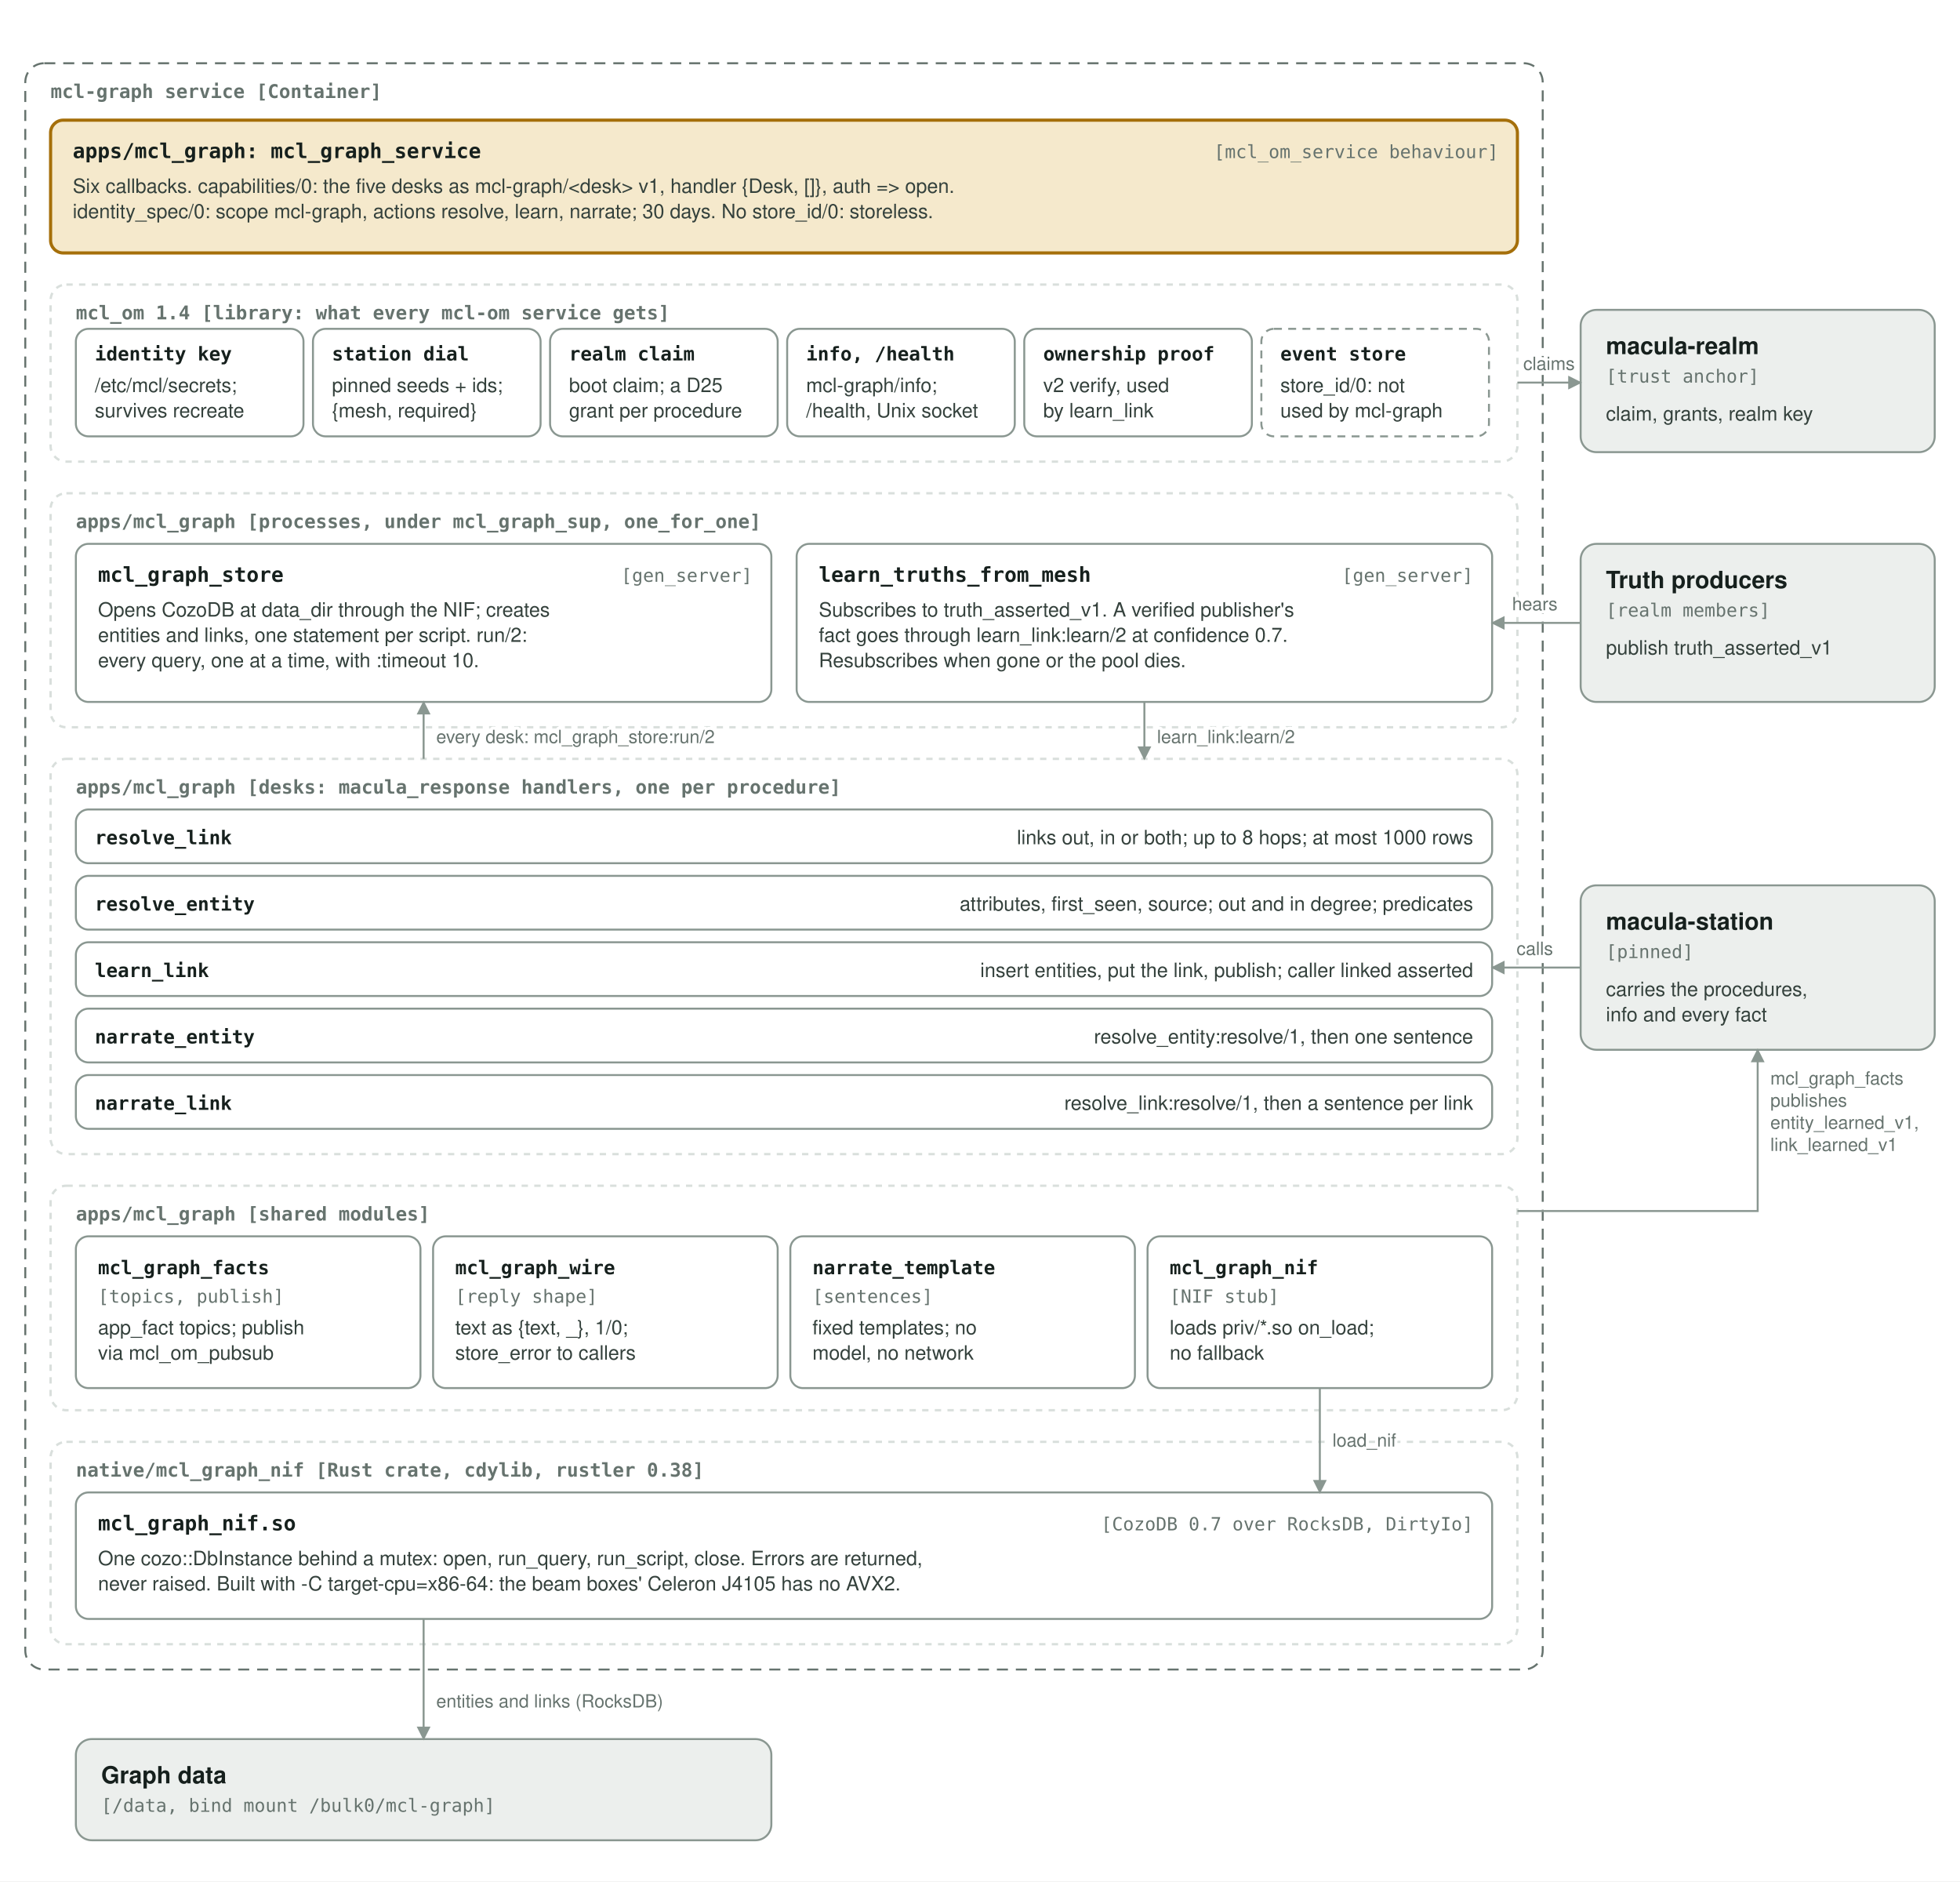
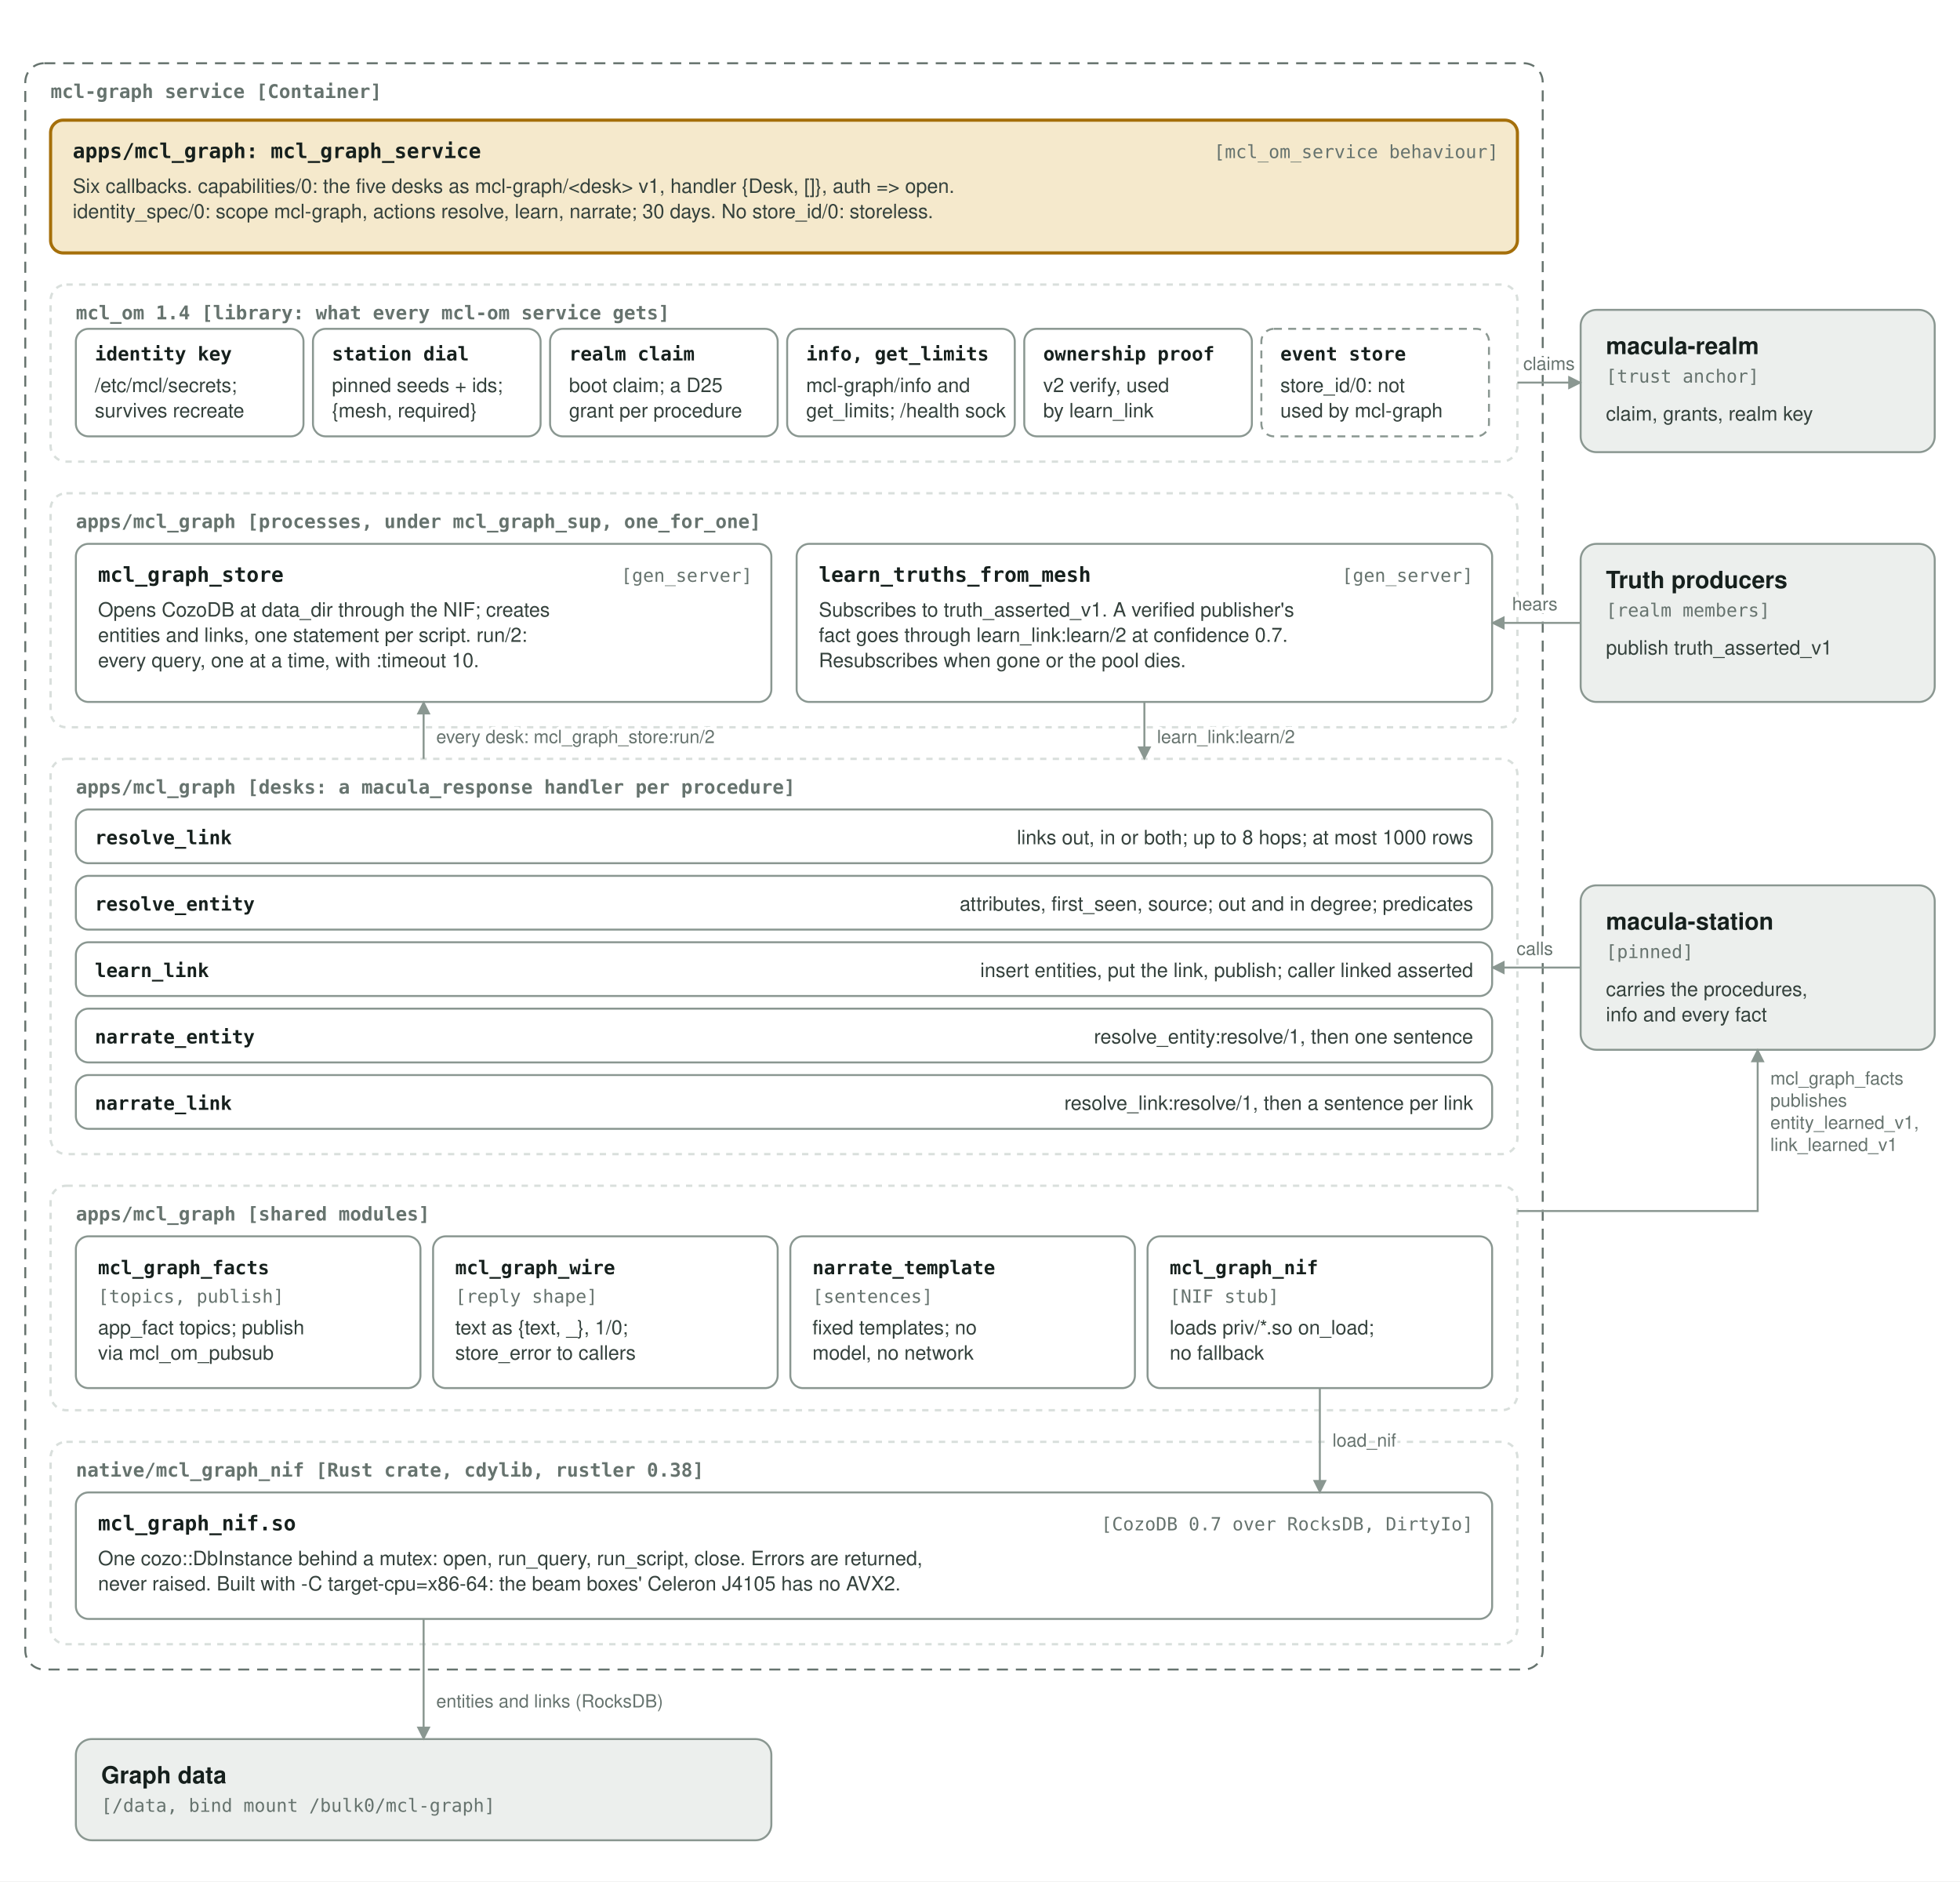
<svg xmlns="http://www.w3.org/2000/svg" viewBox="0 0 1240 1190" role="img" aria-label="mcl-graph components">
  <style>
.t-name { font-family: "Atkinson Hyperlegible", "Segoe UI", system-ui, -apple-system, Helvetica, Arial, sans-serif; font-size: 15px; font-weight: 700; }
.t-desc { font-family: "Atkinson Hyperlegible", "Segoe UI", system-ui, -apple-system, Helvetica, Arial, sans-serif; font-size: 12.5px; }
.t-rel { font-family: "Atkinson Hyperlegible", "Segoe UI", system-ui, -apple-system, Helvetica, Arial, sans-serif; font-size: 11.5px; paint-order: stroke; stroke-width: 4px; stroke-linejoin: round; }
.t-code { font-family: "JetBrains Mono", ui-monospace, Menlo, Consolas, monospace; font-size: 13px; font-weight: 600; }
.t-small { font-size: 12px; }
.t-type { font-family: "JetBrains Mono", ui-monospace, Menlo, Consolas, monospace; font-size: 11.5px; }
.t-bound { font-family: "JetBrains Mono", ui-monospace, Menlo, Consolas, monospace; font-size: 12px; font-weight: 600; }
.edge { fill: none; stroke-width: 1.25; }
.edge-later { fill: none; stroke-width: 1.25; stroke-dasharray: 5 4; }
.bg { fill: #FFFFFF; }
.b-sys { fill: #F5E9CC; stroke: #A56F0A; stroke-width: 2; }
.b-ext { fill: #ECEFED; stroke: #8A9791; stroke-width: 1.25; }
.b-per { fill: #E3EBF2; stroke: #3B5B7A; stroke-width: 1.25; }
.b-cmp { fill: #FFFFFF; stroke: #8A9791; stroke-width: 1.25; }
.b-later { fill: none; stroke: #8A9791; stroke-width: 1.25; stroke-dasharray: 5 4; }
.bound { fill: none; stroke: #66736E; stroke-width: 1.25; stroke-dasharray: 7 5; }
.bound-in { fill: none; stroke: #D9DFDC; stroke-width: 1.5; stroke-dasharray: 4 4; }
.head { fill: #3B5B7A; }
.t-name { fill: #16201D; }
.t-code { fill: #16201D; }
.t-type { fill: #66736E; }
.t-desc { fill: #34413C; }
.t-bound { fill: #66736E; }
.t-rel { fill: #66736E; stroke: #FFFFFF; }
.edge, .edge-later { stroke: #8A9791; }
.arrowhead { fill: #8A9791; }
@media (prefers-color-scheme: dark) {
.bg { fill: #171F1C; }
.b-sys { fill: #3A2E13; stroke: #E3AA3C; stroke-width: 2; }
.b-ext { fill: #1C2421; stroke: #7D8B85; stroke-width: 1.25; }
.b-per { fill: #1D2A36; stroke: #8EB4D8; stroke-width: 1.25; }
.b-cmp { fill: #171F1C; stroke: #7D8B85; stroke-width: 1.25; }
.b-later { fill: none; stroke: #7D8B85; stroke-width: 1.25; stroke-dasharray: 5 4; }
.bound { fill: none; stroke: #93A09A; stroke-width: 1.25; stroke-dasharray: 7 5; }
.bound-in { fill: none; stroke: #2A3431; stroke-width: 1.5; stroke-dasharray: 4 4; }
.head { fill: #8EB4D8; }
.t-name { fill: #E6ECE9; }
.t-code { fill: #E6ECE9; }
.t-type { fill: #93A09A; }
.t-desc { fill: #C3CDC8; }
.t-bound { fill: #93A09A; }
.t-rel { fill: #93A09A; stroke: #171F1C; }
.edge, .edge-later { stroke: #7D8B85; }
.arrowhead { fill: #7D8B85; }
}
</style>
  <defs>
    <marker id="a" viewBox="0 0 10 10" refX="9" refY="5" markerWidth="7" markerHeight="7" orient="auto-start-reverse">
      <path class="arrowhead" d="M0 0L10 5L0 10z" />
    </marker>
  </defs>
  <rect class="bg" x="0" y="0" width="1240" height="1190" />
  <rect class="bound" x="16" y="40" width="960" height="1016" rx="12" />
  <text class="t-bound" x="32" y="62">mcl-graph service [Container]</text>
  <rect class="b-sys" x="32" y="76" width="928" height="84" rx="8" />
  <text class="t-code" x="46" y="100">apps/mcl_graph: mcl_graph_service</text>
  <text class="t-type" x="948" y="100" text-anchor="end">[mcl_om_service behaviour]</text>
  <text class="t-desc" x="46" y="122">Six callbacks. capabilities/0: the five desks as mcl-graph/&lt;desk&gt; v1, handler {Desk, []}, auth =&gt; open.</text>
  <text class="t-desc" x="46" y="138">identity_spec/0: scope mcl-graph, actions resolve, learn, narrate; 30 days. No store_id/0: storeless.</text>
  <rect class="bound-in" x="32" y="180" width="928" height="112" rx="10" />
  <text class="t-bound" x="48" y="202">mcl_om 1.4 [library: what every mcl-om service gets]</text>
  <rect class="b-cmp" x="48" y="208" width="144" height="68" rx="8" />
  <text class="t-code t-small" x="60" y="228">identity key</text>
  <text class="t-desc" x="60" y="248">/etc/mcl/secrets;</text>
  <text class="t-desc" x="60" y="264">survives recreate</text>
  <rect class="b-cmp" x="198" y="208" width="144" height="68" rx="8" />
  <text class="t-code t-small" x="210" y="228">station dial</text>
  <text class="t-desc" x="210" y="248">pinned seeds + ids;</text>
  <text class="t-desc" x="210" y="264">{mesh, required}</text>
  <rect class="b-cmp" x="348" y="208" width="144" height="68" rx="8" />
  <text class="t-code t-small" x="360" y="228">realm claim</text>
  <text class="t-desc" x="360" y="248">boot claim; a D25</text>
  <text class="t-desc" x="360" y="264">grant per procedure</text>
  <rect class="b-cmp" x="498" y="208" width="144" height="68" rx="8" />
-   <text class="t-code t-small" x="510" y="228">info, /health</text>
-   <text class="t-desc" x="510" y="248">mcl-graph/info;</text>
-   <text class="t-desc" x="510" y="264">/health, Unix socket</text>
+   <text class="t-code t-small" x="510" y="228">info, get_limits</text>
+   <text class="t-desc" x="510" y="248">mcl-graph/info and</text>
+   <text class="t-desc" x="510" y="264">get_limits; /health sock</text>
  <rect class="b-cmp" x="648" y="208" width="144" height="68" rx="8" />
  <text class="t-code t-small" x="660" y="228">ownership proof</text>
  <text class="t-desc" x="660" y="248">v2 verify, used</text>
  <text class="t-desc" x="660" y="264">by learn_link</text>
  <rect class="b-later" x="798" y="208" width="144" height="68" rx="8" />
  <text class="t-code t-small" x="810" y="228">event store</text>
  <text class="t-desc" x="810" y="248">store_id/0: not</text>
  <text class="t-desc" x="810" y="264">used by mcl-graph</text>
  <rect class="bound-in" x="32" y="312" width="928" height="148" rx="10" />
  <text class="t-bound" x="48" y="334">apps/mcl_graph [processes, under mcl_graph_sup, one_for_one]</text>
  <rect class="b-cmp" x="48" y="344" width="440" height="100" rx="8" />
  <text class="t-code" x="62" y="368">mcl_graph_store</text>
  <text class="t-type" x="476" y="368" text-anchor="end">[gen_server]</text>
  <text class="t-desc" x="62" y="390">Opens CozoDB at data_dir through the NIF; creates</text>
  <text class="t-desc" x="62" y="406">entities and links, one statement per script. run/2:</text>
  <text class="t-desc" x="62" y="422">every query, one at a time, with :timeout 10.</text>
  <rect class="b-cmp" x="504" y="344" width="440" height="100" rx="8" />
  <text class="t-code" x="518" y="368">learn_truths_from_mesh</text>
  <text class="t-type" x="932" y="368" text-anchor="end">[gen_server]</text>
  <text class="t-desc" x="518" y="390">Subscribes to truth_asserted_v1. A verified publisher's</text>
  <text class="t-desc" x="518" y="406">fact goes through learn_link:learn/2 at confidence 0.7.</text>
  <text class="t-desc" x="518" y="422">Resubscribes when gone or the pool dies.</text>
  <rect class="bound-in" x="32" y="480" width="928" height="250" rx="10" />
-   <text class="t-bound" x="48" y="502">apps/mcl_graph [desks: macula_response handlers, one per procedure]</text>
+   <text class="t-bound" x="48" y="502">apps/mcl_graph [desks: a macula_response handler per procedure]</text>
  <rect class="b-cmp" x="48" y="512" width="896" height="34" rx="8" />
  <text class="t-code t-small" x="60" y="534">resolve_link</text>
  <text class="t-desc" x="932" y="534" text-anchor="end">links out, in or both; up to 8 hops; at most 1000 rows</text>
  <rect class="b-cmp" x="48" y="554" width="896" height="34" rx="8" />
  <text class="t-code t-small" x="60" y="576">resolve_entity</text>
  <text class="t-desc" x="932" y="576" text-anchor="end">attributes, first_seen, source; out and in degree; predicates</text>
  <rect class="b-cmp" x="48" y="596" width="896" height="34" rx="8" />
  <text class="t-code t-small" x="60" y="618">learn_link</text>
  <text class="t-desc" x="932" y="618" text-anchor="end">insert entities, put the link, publish; caller linked asserted</text>
  <rect class="b-cmp" x="48" y="638" width="896" height="34" rx="8" />
  <text class="t-code t-small" x="60" y="660">narrate_entity</text>
  <text class="t-desc" x="932" y="660" text-anchor="end">resolve_entity:resolve/1, then one sentence</text>
  <rect class="b-cmp" x="48" y="680" width="896" height="34" rx="8" />
  <text class="t-code t-small" x="60" y="702">narrate_link</text>
  <text class="t-desc" x="932" y="702" text-anchor="end">resolve_link:resolve/1, then a sentence per link</text>
  <rect class="bound-in" x="32" y="750" width="928" height="142" rx="10" />
  <text class="t-bound" x="48" y="772">apps/mcl_graph [shared modules]</text>
  <rect class="b-cmp" x="48" y="782" width="218" height="96" rx="8" />
  <text class="t-code t-small" x="62" y="806">mcl_graph_facts</text>
  <text class="t-type" x="62" y="824">[topics, publish]</text>
  <text class="t-desc" x="62" y="844">app_fact topics; publish</text>
  <text class="t-desc" x="62" y="860">via mcl_om_pubsub</text>
  <rect class="b-cmp" x="274" y="782" width="218" height="96" rx="8" />
  <text class="t-code t-small" x="288" y="806">mcl_graph_wire</text>
  <text class="t-type" x="288" y="824">[reply shape]</text>
  <text class="t-desc" x="288" y="844">text as {text, _}, 1/0;</text>
  <text class="t-desc" x="288" y="860">store_error to callers</text>
  <rect class="b-cmp" x="500" y="782" width="218" height="96" rx="8" />
  <text class="t-code t-small" x="514" y="806">narrate_template</text>
  <text class="t-type" x="514" y="824">[sentences]</text>
  <text class="t-desc" x="514" y="844">fixed templates; no</text>
  <text class="t-desc" x="514" y="860">model, no network</text>
  <rect class="b-cmp" x="726" y="782" width="218" height="96" rx="8" />
  <text class="t-code t-small" x="740" y="806">mcl_graph_nif</text>
  <text class="t-type" x="740" y="824">[NIF stub]</text>
  <text class="t-desc" x="740" y="844">loads priv/*.so on_load;</text>
  <text class="t-desc" x="740" y="860">no fallback</text>
  <rect class="bound-in" x="32" y="912" width="928" height="128" rx="10" />
  <text class="t-bound" x="48" y="934">native/mcl_graph_nif [Rust crate, cdylib, rustler 0.38]</text>
  <rect class="b-cmp" x="48" y="944" width="896" height="80" rx="8" />
  <text class="t-code" x="62" y="968">mcl_graph_nif.so</text>
  <text class="t-type" x="932" y="968" text-anchor="end">[CozoDB 0.7 over RocksDB, DirtyIo]</text>
  <text class="t-desc" x="62" y="990">One cozo::DbInstance behind a mutex: open, run_query, run_script, close. Errors are returned,</text>
  <text class="t-desc" x="62" y="1006">never raised. Built with -C target-cpu=x86-64: the beam boxes' Celeron J4105 has no AVX2.</text>
  <rect class="b-ext" x="1000" y="196" width="224" height="90" rx="10" />
  <text class="t-name" x="1016" y="224">macula-realm</text>
  <text class="t-type" x="1016" y="242">[trust anchor]</text>
  <text class="t-desc" x="1016" y="266">claim, grants, realm key</text>
  <rect class="b-ext" x="1000" y="344" width="224" height="100" rx="10" />
  <text class="t-name" x="1016" y="372">Truth producers</text>
  <text class="t-type" x="1016" y="390">[realm members]</text>
  <text class="t-desc" x="1016" y="414">publish truth_asserted_v1</text>
  <rect class="b-ext" x="1000" y="560" width="224" height="104" rx="10" />
  <text class="t-name" x="1016" y="588">macula-station</text>
  <text class="t-type" x="1016" y="606">[pinned]</text>
  <text class="t-desc" x="1016" y="630">carries the procedures,</text>
  <text class="t-desc" x="1016" y="646">info and every fact</text>
  <rect class="b-ext" x="48" y="1100" width="440" height="64" rx="10" />
  <text class="t-name" x="64" y="1128">Graph data</text>
  <text class="t-type" x="64" y="1146">[/data, bind mount /bulk0/mcl-graph]</text>
  <path class="edge" d="M960 242H1000" marker-end="url(#a)" />
  <text class="t-rel" x="980" y="234" text-anchor="middle">claims</text>
  <path class="edge" d="M1000 394H944" marker-end="url(#a)" />
  <text class="t-rel" x="971" y="386" text-anchor="middle">hears</text>
  <path class="edge" d="M1000 612H944" marker-end="url(#a)" />
  <text class="t-rel" x="971" y="604" text-anchor="middle">calls</text>
  <path class="edge" d="M268 480V444" marker-end="url(#a)" />
  <text class="t-rel" x="276" y="470">every desk: mcl_graph_store:run/2</text>
  <path class="edge" d="M724 444V480" marker-end="url(#a)" />
  <text class="t-rel" x="732" y="470">learn_link:learn/2</text>
  <path class="edge" d="M960 766H1112V664" marker-end="url(#a)" />
  <text class="t-rel" x="1120" y="686">mcl_graph_facts</text>
  <text class="t-rel" x="1120" y="700">publishes</text>
  <text class="t-rel" x="1120" y="714">entity_learned_v1,</text>
  <text class="t-rel" x="1120" y="728">link_learned_v1</text>
  <path class="edge" d="M835 878V944" marker-end="url(#a)" />
  <text class="t-rel" x="843" y="915">load_nif</text>
  <path class="edge" d="M268 1024V1100" marker-end="url(#a)" />
  <text class="t-rel" x="276" y="1080">entities and links (RocksDB)</text>
</svg>
